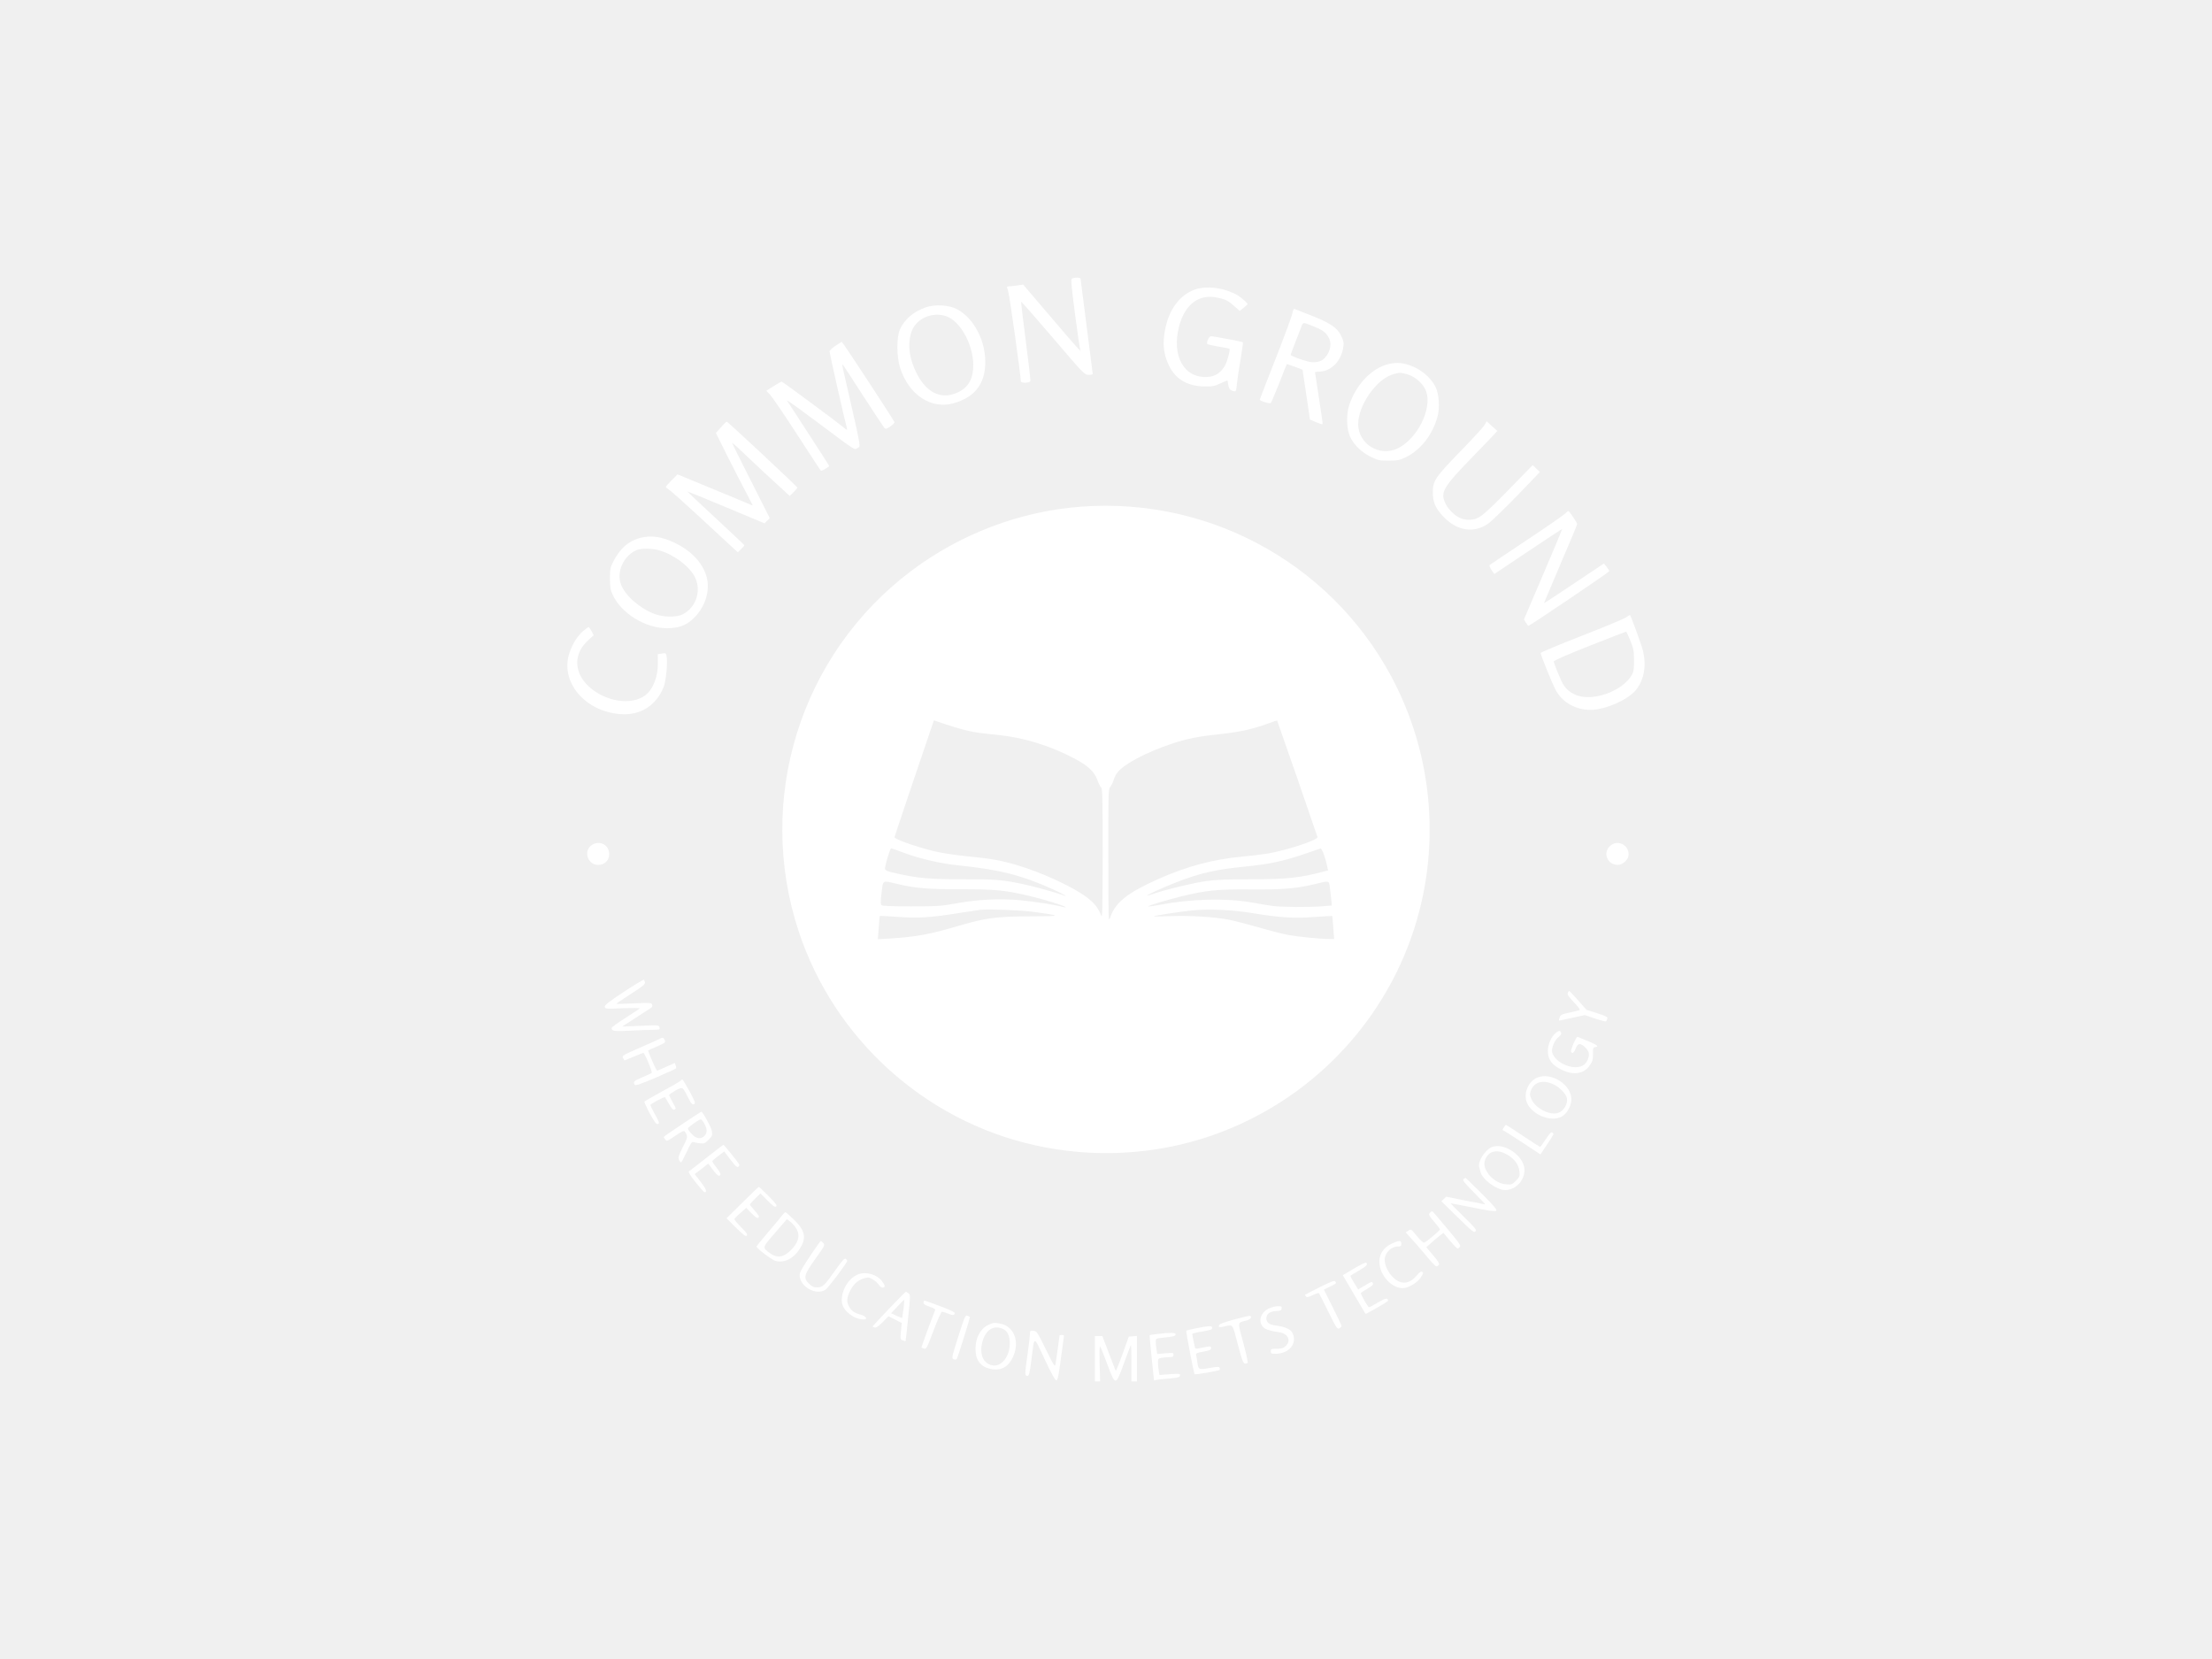
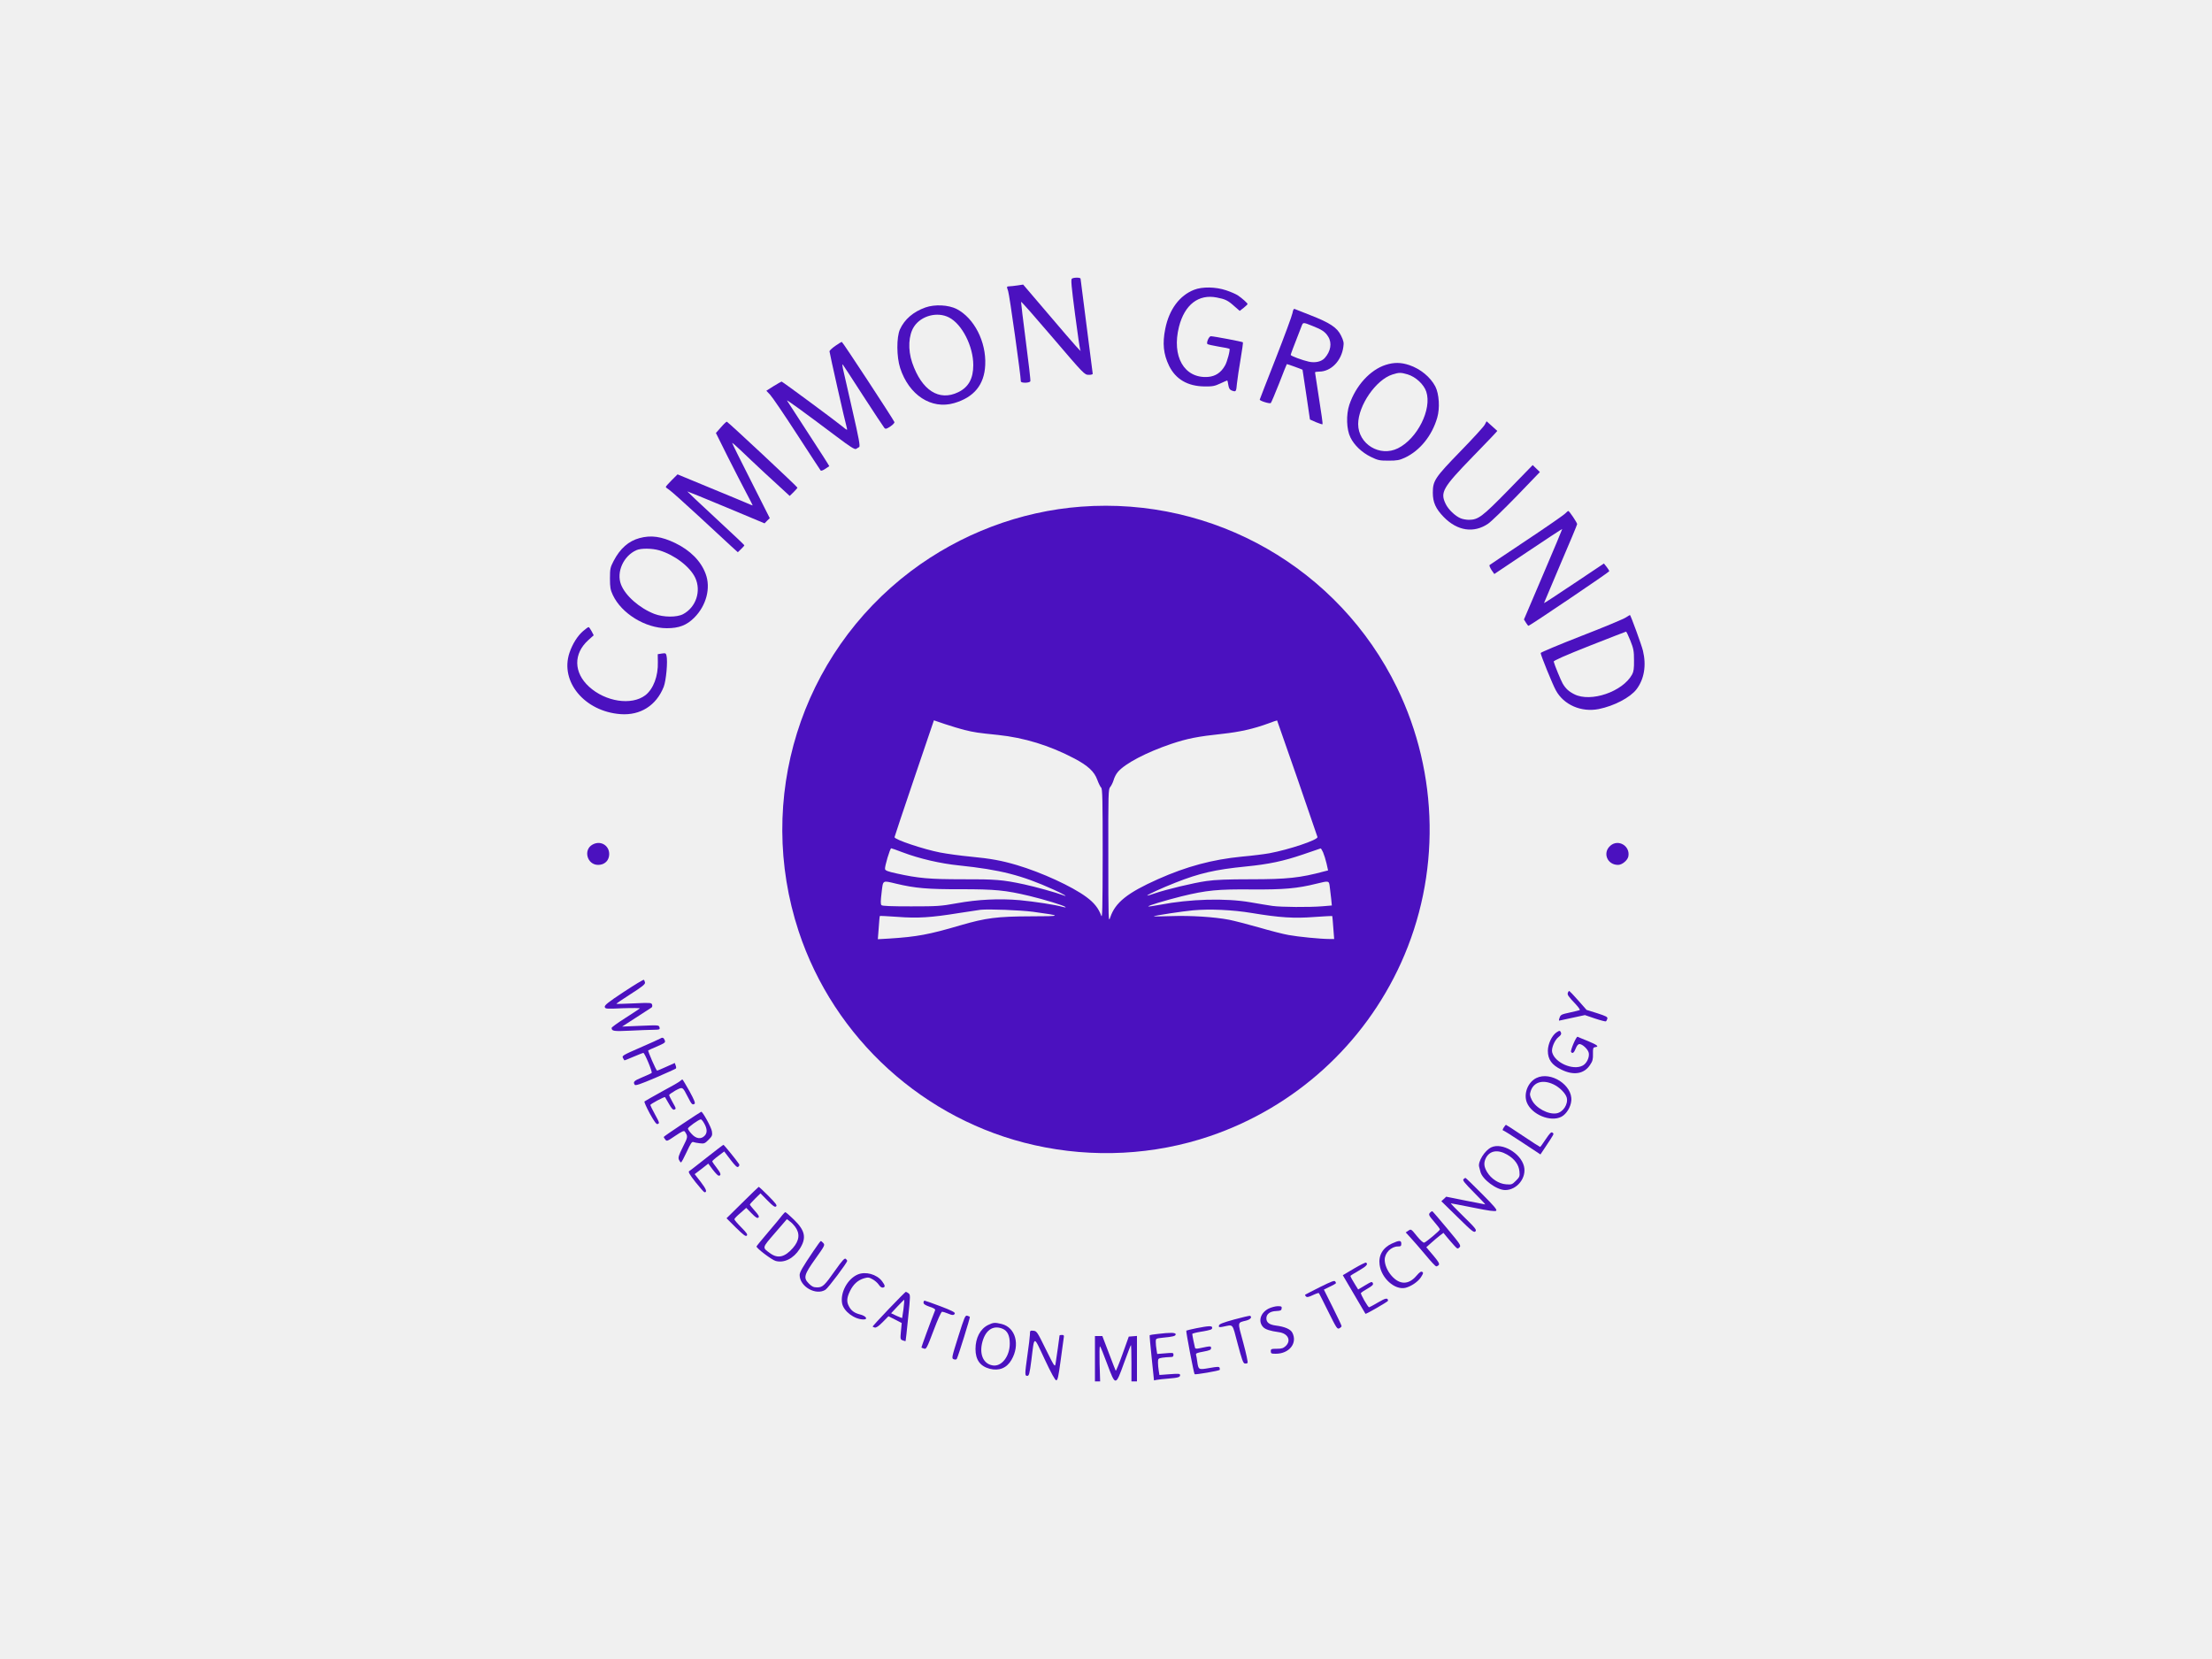
<svg xmlns="http://www.w3.org/2000/svg" version="1.0" width="2000pt" height="1500pt" viewBox="0 0 2000 1500" preserveAspectRatio="xMidYMid meet">
-   <g transform="translate(0,1500) scale(0.1,-0.1)" fill="#ffffff" stroke="none">
+   <g transform="translate(0,1500) scale(0.1,-0.1)" fill="#4b11bf" stroke="none">
    <path d="M9692 12481 c-11 -6 -5 -68 28 -321 22 -172 44 -318 47 -323 24 -40 -50 43 -266 297 l-250 293 -53 -8 c-29 -4 -63 -8 -75 -8 -22 -1 -22 -2 -8 -42 12 -32 115 -768 115 -817 0 -17 79 -16 86 1 3 8 -16 171 -41 362 -25 192 -44 352 -43 356 2 5 131 -142 288 -326 279 -327 286 -334 323 -334 20 -1 37 4 37 9 0 6 -25 199 -55 430 -30 231 -55 424 -55 430 0 12 -59 13 -78 1z" />
    <path d="M10797 12380 c-132 -51 -226 -178 -261 -352 -27 -133 -17 -229 34 -335 60 -122 168 -185 320 -187 73 -1 93 3 144 27 32 15 60 27 62 27 2 0 7 -18 10 -41 5 -31 13 -43 31 -50 39 -14 40 -13 47 64 4 39 19 139 33 220 14 81 23 150 21 152 -5 6 -265 55 -290 55 -17 0 -43 -59 -31 -71 5 -4 50 -14 102 -23 51 -8 95 -17 97 -19 9 -8 -20 -118 -40 -152 -36 -64 -87 -98 -155 -103 -214 -15 -329 186 -261 454 51 200 177 297 342 264 77 -15 100 -26 160 -80 l47 -41 36 28 c19 15 35 31 35 34 0 8 -49 52 -86 77 -17 12 -65 33 -107 47 -95 32 -217 34 -290 5z" />
    <path d="M8367 12220 c-109 -39 -188 -106 -230 -198 -32 -71 -31 -249 2 -350 80 -245 282 -376 487 -317 180 52 274 166 282 345 10 210 -100 424 -258 506 -75 38 -198 44 -283 14z m213 -90 c118 -60 220 -260 220 -431 0 -122 -43 -200 -136 -245 -173 -84 -330 16 -416 266 -41 119 -34 251 17 328 65 98 210 136 315 82z" />
    <path d="M11686 12169 c-4 -23 -72 -207 -151 -409 -80 -203 -145 -371 -145 -373 0 -12 91 -40 100 -31 5 5 39 86 76 179 36 94 67 171 69 173 2 2 137 -47 142 -51 0 -1 16 -103 34 -226 l33 -224 54 -24 c30 -13 57 -21 60 -19 3 3 -12 108 -32 233 -20 126 -36 231 -36 236 0 4 17 7 38 7 107 1 201 97 218 224 6 37 2 55 -21 102 -35 72 -99 115 -279 185 -72 28 -136 53 -142 56 -7 2 -14 -13 -18 -38z m181 -116 c85 -33 116 -54 142 -97 36 -57 23 -133 -32 -194 -30 -32 -85 -45 -144 -32 -58 13 -163 52 -163 61 0 6 23 68 101 267 11 28 14 28 96 -5z" />
    <path d="M7553 11873 c-29 -20 -53 -42 -53 -50 0 -14 141 -640 157 -693 6 -23 3 -22 -43 16 -62 51 -540 404 -547 404 -3 0 -36 -19 -72 -41 l-66 -42 34 -36 c19 -20 128 -180 242 -356 114 -176 211 -324 215 -329 5 -5 23 2 42 15 18 12 34 23 36 24 1 2 -82 132 -186 291 -103 159 -191 295 -196 302 -8 13 140 -94 449 -326 119 -90 163 -118 175 -111 8 4 21 12 28 17 11 7 -2 76 -62 338 -41 181 -79 349 -85 373 -5 24 -6 39 -1 35 4 -5 88 -133 185 -284 98 -151 184 -281 191 -289 11 -12 19 -10 54 13 24 16 39 33 37 40 -10 25 -469 726 -476 725 -3 0 -30 -16 -58 -36z" />
    <path d="M12529 11701 c-141 -45 -271 -188 -329 -361 -30 -90 -26 -223 10 -295 34 -70 103 -136 185 -176 64 -31 77 -34 160 -34 77 0 98 4 148 27 136 64 245 199 292 362 25 86 17 214 -17 281 -45 86 -135 160 -236 194 -74 25 -138 26 -213 2z m198 -86 c73 -22 147 -90 169 -157 52 -158 -81 -424 -256 -511 -164 -82 -360 38 -360 219 1 169 161 401 310 448 59 19 76 19 137 1z" />
    <path d="M6519 11137 l-46 -52 107 -215 c60 -118 135 -266 168 -327 33 -62 59 -113 57 -113 -2 0 -25 9 -52 21 -26 11 -178 75 -337 140 l-290 120 -53 -53 c-29 -29 -53 -56 -53 -60 0 -5 14 -17 31 -27 17 -11 139 -120 272 -243 132 -122 265 -245 294 -272 l54 -49 29 28 c17 16 30 31 30 35 0 3 -117 114 -259 245 -143 132 -258 241 -257 242 1 1 159 -63 350 -143 l349 -146 23 24 24 23 -170 337 c-94 184 -170 339 -170 343 0 4 39 -30 88 -77 77 -75 332 -312 405 -377 l27 -25 35 34 c19 19 35 37 35 41 0 8 -625 592 -638 596 -4 2 -28 -21 -53 -50z" />
    <path d="M13425 11161 c-8 -17 -107 -125 -219 -240 -232 -239 -251 -267 -251 -376 0 -87 26 -145 99 -220 123 -126 272 -148 401 -60 28 19 144 132 259 250 l209 217 -32 31 -33 32 -221 -227 c-236 -241 -271 -267 -355 -268 -23 0 -58 6 -76 14 -49 20 -112 81 -135 130 -51 105 -27 147 248 430 122 125 221 229 219 230 -2 2 -24 22 -50 45 l-47 42 -16 -30z" />
    <path d="M9775 10419 c-552 -41 -1092 -246 -1539 -583 -1000 -755 -1408 -2062 -1015 -3256 320 -970 1136 -1711 2132 -1934 529 -119 1082 -90 1588 82 768 262 1391 827 1726 1565 358 789 345 1708 -37 2492 -526 1077 -1656 1724 -2855 1634z m-1055 -2019 c92 -22 117 -26 303 -45 238 -25 467 -95 691 -213 123 -65 180 -118 207 -192 12 -33 28 -65 35 -71 12 -9 14 -113 14 -603 -1 -509 -3 -586 -14 -553 -24 65 -64 116 -134 167 -128 95 -404 222 -630 289 -136 40 -232 58 -420 76 -86 8 -209 25 -272 37 -149 29 -416 118 -412 139 1 8 82 248 179 535 l177 521 100 -34 c56 -19 135 -42 176 -53z m3009 -435 c99 -286 181 -526 183 -533 6 -26 -258 -114 -436 -147 -45 -8 -155 -22 -246 -30 -268 -26 -502 -89 -760 -204 -276 -123 -386 -211 -431 -344 -17 -51 -18 -41 -18 552 -1 572 0 606 17 625 10 12 24 40 31 63 6 23 23 56 38 73 64 76 256 177 483 254 147 49 238 67 463 91 156 17 281 45 412 93 44 17 81 29 82 28 1 -1 83 -236 182 -521z m-3569 -671 c153 -58 343 -102 512 -119 373 -39 565 -88 853 -218 81 -36 143 -72 90 -52 -66 25 -257 78 -355 99 -195 42 -264 47 -556 46 -298 0 -402 9 -599 53 -78 17 -101 26 -103 40 -4 22 45 187 56 187 4 0 50 -16 102 -36z m3803 -1 c9 -21 23 -66 31 -100 l14 -63 -36 -9 c-216 -58 -334 -71 -664 -71 -206 0 -319 -4 -400 -16 -115 -16 -365 -76 -472 -113 -33 -12 -61 -20 -63 -18 -5 5 136 70 254 116 217 86 362 119 633 146 213 21 344 49 523 110 84 29 155 53 158 54 3 0 13 -16 22 -36z m-3860 -283 c172 -41 288 -51 585 -50 310 0 402 -9 617 -60 134 -32 315 -87 329 -101 5 -5 -6 -4 -25 1 -63 19 -253 48 -389 61 -183 16 -378 7 -570 -28 -143 -26 -175 -28 -412 -28 -177 0 -261 3 -268 11 -9 9 -8 38 1 113 14 117 5 111 132 81z m3920 -27 c4 -27 9 -75 13 -109 l6 -61 -83 -7 c-124 -10 -374 -8 -454 3 -38 6 -128 20 -200 33 -226 39 -546 30 -819 -23 -55 -10 -102 -17 -104 -15 -6 7 151 54 302 92 225 55 326 65 637 62 287 -2 409 9 582 52 113 28 113 28 120 -27z m-2683 -227 c267 -36 265 -41 -17 -41 -307 -1 -409 -14 -642 -82 -279 -82 -389 -103 -640 -119 l-104 -6 8 103 c4 57 8 105 10 107 2 2 75 -2 162 -8 180 -14 303 -6 556 35 83 13 170 26 192 29 75 8 359 -3 475 -18z m1978 -11 c254 -42 382 -50 565 -36 88 6 161 10 162 9 2 -2 6 -49 10 -105 l8 -103 -44 0 c-78 0 -282 20 -368 36 -47 8 -168 39 -270 69 -102 29 -223 60 -268 69 -137 26 -347 39 -522 33 -89 -3 -161 -4 -160 -2 8 7 257 45 354 54 151 14 359 5 533 -24z" />
    <path d="M14154 10359 c-10 -12 -167 -121 -349 -242 -181 -121 -333 -222 -337 -226 -4 -4 4 -23 17 -44 l26 -37 306 205 c169 113 307 204 308 202 1 -1 -76 -186 -172 -410 l-174 -408 18 -29 c10 -17 20 -29 24 -28 27 11 729 485 729 493 0 6 -11 24 -24 40 l-24 30 -271 -181 c-149 -100 -271 -180 -271 -177 0 2 68 162 150 355 83 192 150 354 150 359 0 13 -71 119 -80 119 -4 0 -15 -10 -26 -21z" />
    <path d="M5783 10135 c-100 -27 -176 -94 -235 -207 -30 -58 -33 -70 -33 -158 0 -81 4 -103 26 -150 78 -167 294 -300 488 -300 110 0 179 26 249 96 109 110 150 269 102 396 -43 116 -139 212 -275 278 -125 60 -218 73 -322 45z m178 -111 c138 -41 278 -148 325 -248 56 -120 7 -267 -110 -329 -57 -30 -177 -29 -259 2 -136 53 -264 166 -302 266 -44 113 23 260 140 311 41 18 141 17 206 -2z" />
    <path d="M14700 9417 c-19 -13 -200 -89 -402 -167 -203 -79 -368 -149 -368 -154 0 -19 108 -285 137 -337 71 -132 230 -201 388 -170 139 28 284 104 341 178 70 92 91 215 59 349 -12 51 -112 324 -118 324 -1 0 -18 -11 -37 -23z m41 -209 c29 -73 33 -95 33 -178 1 -73 -3 -102 -17 -128 -85 -156 -374 -255 -523 -179 -50 25 -78 51 -105 97 -15 25 -76 173 -81 198 -2 9 107 57 322 142 179 70 328 129 332 129 3 1 21 -36 39 -81z" />
    <path d="M5273 9295 c-51 -44 -96 -115 -124 -197 -88 -261 137 -531 462 -555 179 -13 323 78 390 247 22 57 38 232 25 283 -5 21 -9 23 -42 18 l-37 -6 1 -70 c4 -128 -41 -245 -113 -301 -125 -95 -360 -59 -509 77 -140 128 -143 299 -6 422 l48 43 -19 37 c-11 20 -23 37 -27 37 -5 0 -27 -16 -49 -35z" />
    <path d="M5358 7364 c-87 -47 -50 -184 50 -184 51 0 89 30 98 76 17 89 -68 152 -148 108z" />
    <path d="M14562 7355 c-75 -63 -32 -175 68 -175 36 0 86 41 93 77 18 94 -90 158 -161 98z" />
    <path d="M5639 6031 c-140 -92 -174 -120 -171 -135 4 -18 12 -19 165 -12 89 3 157 2 152 -2 -6 -5 -65 -44 -132 -87 -68 -43 -123 -83 -123 -89 1 -29 17 -32 165 -25 83 4 178 8 212 8 57 1 61 2 56 22 -6 21 -8 21 -172 14 l-166 -7 125 81 c69 45 131 85 139 90 8 4 11 16 7 27 -5 18 -14 19 -163 12 -86 -4 -158 -6 -160 -4 -2 2 56 41 129 88 104 66 132 89 130 104 -2 10 -7 22 -10 25 -4 4 -86 -46 -183 -110z" />
    <path d="M14176 6024 c-7 -18 3 -32 72 -105 24 -26 40 -49 35 -52 -4 -2 -45 -12 -90 -22 -75 -16 -83 -20 -92 -47 -9 -25 -8 -29 7 -24 9 2 63 14 120 26 l102 22 91 -31 c51 -17 95 -28 99 -26 4 3 10 13 13 24 4 16 -9 23 -92 50 l-96 30 -75 85 c-41 47 -78 85 -81 86 -4 0 -10 -7 -13 -16z" />
    <path d="M14072 5665 c-42 -30 -76 -104 -77 -165 0 -79 35 -129 122 -171 111 -55 206 -40 260 43 23 34 27 51 26 99 -1 52 1 58 20 61 38 5 21 19 -65 55 -46 18 -88 36 -94 39 -12 5 -67 -123 -59 -137 12 -19 27 -8 42 31 10 26 22 40 34 40 27 0 77 -47 84 -80 8 -39 -19 -97 -56 -115 -87 -46 -252 27 -275 121 -9 35 22 110 57 137 21 16 28 28 23 40 -8 21 -14 21 -42 2z" />
    <path d="M5970 5610 c-8 -5 -90 -42 -182 -82 -156 -68 -166 -74 -156 -93 6 -11 12 -21 13 -22 1 -2 38 13 82 32 45 19 85 35 90 35 12 0 84 -173 75 -181 -4 -4 -42 -22 -84 -39 -77 -32 -86 -42 -69 -68 6 -10 48 4 187 63 98 43 182 80 185 84 4 3 3 16 -2 28 l-8 22 -76 -34 c-42 -19 -79 -35 -84 -35 -8 0 -86 179 -80 183 2 2 39 18 81 36 68 30 76 35 69 54 -9 25 -21 30 -41 17z" />
    <path d="M13891 5253 c-77 -38 -117 -142 -86 -221 44 -110 215 -180 313 -129 45 24 84 87 89 145 13 140 -186 269 -316 205z m154 -57 c55 -25 111 -82 121 -121 14 -58 -32 -130 -91 -141 -75 -14 -190 48 -225 121 -19 39 -20 50 -10 80 27 82 109 106 205 61z" />
    <path d="M6150 5226 c-8 -8 -82 -51 -165 -95 -82 -45 -153 -86 -158 -90 -4 -4 18 -53 48 -109 40 -72 60 -99 70 -95 20 7 20 8 -25 91 -22 40 -40 77 -40 81 0 9 127 77 133 71 2 -3 18 -31 36 -62 22 -39 36 -55 46 -51 20 7 20 8 -15 70 -16 29 -30 57 -30 62 0 5 26 23 57 41 67 35 63 37 114 -62 32 -63 39 -70 58 -59 10 6 -1 34 -45 115 -33 58 -61 106 -64 106 -3 0 -12 -6 -20 -14z" />
    <path d="M6168 4836 c-92 -61 -167 -113 -167 -116 0 -3 6 -13 14 -23 13 -18 18 -16 90 33 61 41 79 49 87 39 29 -45 29 -47 -18 -140 -39 -78 -44 -96 -35 -116 6 -12 14 -23 18 -23 5 0 28 43 52 95 35 76 47 95 60 89 9 -3 35 -9 58 -11 39 -5 46 -2 79 31 33 33 36 41 31 76 -4 35 -85 182 -97 178 -3 0 -80 -51 -172 -112z m200 5 c27 -48 28 -85 2 -111 -33 -33 -77 -26 -116 17 -19 20 -34 42 -34 49 0 12 97 82 116 83 6 1 20 -16 32 -38z" />
    <path d="M13596 4805 c-9 -14 -12 -25 -7 -25 5 0 84 -49 174 -109 l165 -109 44 66 c84 127 80 118 65 131 -11 9 -23 -3 -61 -59 -25 -38 -48 -70 -51 -70 -3 0 -73 45 -155 100 -82 55 -151 100 -154 100 -2 0 -11 -11 -20 -25z" />
    <path d="M6390 4534 c-80 -63 -151 -119 -159 -123 -10 -6 3 -30 58 -100 40 -50 76 -91 81 -91 26 0 16 28 -33 92 l-56 72 62 47 61 48 40 -54 c23 -30 46 -54 53 -55 27 -1 22 22 -17 71 -22 28 -40 54 -40 59 0 4 24 26 54 48 l54 41 57 -75 c46 -59 60 -72 71 -63 8 6 11 16 7 23 -18 29 -137 176 -142 175 -3 0 -71 -52 -151 -115z" />
    <path d="M13485 4627 c-61 -28 -125 -132 -111 -178 2 -8 7 -27 11 -42 15 -69 146 -167 224 -167 108 0 196 112 170 216 -30 118 -197 215 -294 171z m141 -66 c68 -39 106 -91 112 -152 4 -45 2 -51 -32 -85 -34 -34 -39 -36 -89 -32 -67 5 -136 51 -172 112 -29 49 -31 84 -10 126 35 67 107 79 191 31z" />
    <path d="M13232 4338 c-10 -10 11 -35 95 -120 59 -59 105 -108 102 -108 -3 0 -84 16 -179 35 l-174 35 -22 -21 -22 -20 147 -144 c130 -128 148 -142 161 -129 13 14 2 28 -107 135 -67 65 -119 119 -115 119 5 0 96 -18 203 -39 142 -29 197 -36 207 -28 10 8 -18 42 -130 154 -78 79 -145 143 -148 143 -3 0 -11 -5 -18 -12z" />
    <path d="M6712 4126 l-143 -141 85 -85 c68 -66 88 -82 98 -72 10 10 -1 25 -50 75 -34 34 -62 67 -62 73 0 6 24 31 54 56 l53 47 48 -49 c37 -38 52 -47 62 -39 10 9 3 22 -32 61 -25 28 -45 53 -45 57 0 4 22 28 48 54 l48 47 64 -65 c50 -51 67 -62 77 -53 12 9 -2 27 -69 95 -45 46 -85 82 -88 82 -3 -1 -69 -65 -148 -143z" />
    <path d="M12932 4038 c-19 -19 -15 -26 38 -88 28 -32 50 -62 49 -66 0 -10 -121 -112 -141 -119 -9 -4 -35 20 -67 59 -52 65 -53 65 -77 49 l-24 -16 42 -46 c24 -25 83 -94 133 -153 49 -60 94 -108 101 -108 6 0 17 6 23 13 8 11 -3 30 -51 87 l-62 73 45 40 c24 22 59 51 77 65 l33 25 32 -39 c18 -21 46 -55 64 -74 30 -33 33 -34 49 -18 16 16 9 26 -111 170 -70 84 -130 154 -134 156 -4 1 -12 -3 -19 -10z" />
    <path d="M7073 4013 c-11 -16 -68 -84 -126 -152 -59 -69 -107 -128 -107 -131 0 -17 139 -122 173 -131 77 -21 162 22 217 108 64 100 51 166 -52 266 -38 37 -73 67 -77 67 -4 0 -16 -12 -28 -27z m115 -103 c47 -63 40 -126 -19 -194 -73 -83 -136 -98 -205 -48 -74 54 -76 46 43 184 l108 125 26 -20 c15 -10 36 -32 47 -47z" />
    <path d="M7355 3689 c-100 -148 -125 -192 -125 -217 0 -105 148 -189 234 -133 26 18 196 244 196 261 0 4 -6 12 -13 18 -10 9 -31 -13 -93 -101 -100 -142 -116 -157 -166 -157 -32 0 -47 7 -75 35 -51 51 -44 79 62 227 82 115 85 121 69 139 -9 10 -20 19 -23 18 -3 0 -33 -41 -66 -90z" />
    <path d="M12584 3756 c-82 -38 -122 -108 -110 -192 16 -122 138 -230 233 -208 50 12 113 54 140 95 22 34 24 42 12 49 -10 7 -24 -2 -52 -35 -71 -83 -152 -83 -225 0 -38 43 -62 100 -62 145 0 61 58 120 119 120 26 0 31 4 31 25 0 32 -19 32 -86 1z" />
    <path d="M12242 3530 l-101 -60 101 -172 c56 -95 103 -175 104 -177 4 -5 204 110 204 118 -1 29 -21 26 -90 -15 -41 -24 -78 -44 -81 -44 -11 0 -80 121 -74 130 3 4 30 22 60 39 38 22 53 35 49 46 -8 20 -11 20 -77 -20 l-57 -34 -23 37 c-28 44 -47 79 -47 86 0 2 34 24 75 47 70 40 88 60 66 73 -4 3 -53 -21 -109 -54z" />
    <path d="M7754 3476 c-92 -40 -158 -164 -140 -261 14 -72 112 -145 194 -145 43 0 22 32 -31 45 -52 13 -82 35 -103 77 -21 40 -17 78 12 136 30 61 70 97 126 114 35 10 45 10 76 -8 20 -10 46 -33 57 -49 12 -19 27 -29 38 -27 23 5 21 19 -8 58 -48 63 -150 91 -221 60z" />
    <path d="M11935 3363 c-71 -36 -132 -67 -134 -69 -3 -3 1 -10 7 -16 9 -9 24 -6 62 12 27 13 52 21 54 19 3 -2 41 -78 85 -167 75 -151 82 -162 101 -152 11 6 20 15 20 20 0 6 -36 82 -80 170 l-80 160 53 26 c64 32 61 29 50 47 -6 12 -31 3 -138 -50z" />
    <path d="M8037 3166 c-81 -85 -147 -157 -147 -159 0 -3 9 -7 19 -10 13 -3 34 11 72 49 l52 53 60 -30 60 -31 -7 -74 c-7 -71 -6 -75 16 -83 13 -5 24 -8 26 -6 1 1 12 96 23 210 21 201 21 209 3 222 -10 7 -20 13 -24 13 -3 0 -72 -69 -153 -154z m132 -1 c-6 -44 -11 -80 -12 -82 -2 -1 -25 8 -51 20 l-49 23 58 62 c32 34 59 61 61 60 1 -2 -2 -39 -7 -83z" />
    <path d="M8350 3222 c0 -13 16 -23 55 -37 43 -14 54 -22 49 -34 -35 -87 -125 -333 -123 -335 2 -2 13 -6 25 -10 19 -6 26 8 85 164 37 99 69 170 77 170 7 0 29 -7 49 -15 44 -19 59 -19 66 -1 4 10 -31 28 -129 65 -74 28 -139 51 -144 51 -6 0 -10 -8 -10 -18z" />
    <path d="M11470 3168 c-74 -38 -97 -116 -49 -167 20 -21 62 -35 142 -46 83 -11 114 -76 61 -126 -21 -19 -36 -24 -80 -24 -49 0 -54 -2 -54 -22 0 -21 5 -23 45 -23 122 0 198 96 150 190 -16 32 -69 55 -150 65 -59 8 -85 28 -85 65 0 39 33 64 88 66 39 2 48 5 50 23 3 18 -2 21 -35 21 -21 0 -59 -10 -83 -22z" />
    <path d="M8664 2914 c-61 -193 -61 -196 -40 -204 13 -5 23 -3 27 4 12 21 123 376 118 380 -2 2 -13 6 -24 10 -18 5 -25 -12 -81 -190z" />
    <path d="M11160 3070 c-104 -29 -136 -41 -139 -55 -3 -16 2 -17 35 -11 100 20 83 38 135 -156 36 -136 49 -174 63 -176 10 -2 22 0 26 5 5 4 -13 87 -39 183 -53 195 -55 179 27 200 38 10 55 31 35 43 -5 2 -69 -13 -143 -33z" />
    <path d="M8934 3020 c-71 -35 -114 -117 -114 -217 0 -98 42 -156 129 -179 84 -21 153 6 196 80 80 137 38 293 -88 325 -62 15 -76 14 -123 -9z m131 -34 c44 -19 65 -61 65 -134 0 -117 -76 -213 -157 -197 -78 14 -116 92 -95 194 26 121 98 174 187 137z" />
    <path d="M10818 2991 c-49 -10 -90 -20 -92 -22 -5 -6 68 -386 75 -394 7 -6 218 30 227 39 2 3 2 11 -1 19 -4 11 -19 11 -92 -2 -99 -17 -99 -17 -110 58 -3 25 -8 53 -11 62 -3 13 10 18 66 28 57 11 70 16 70 32 0 20 -3 20 -103 -1 -27 -6 -39 -5 -42 3 -5 16 -25 116 -25 126 0 4 34 13 77 20 93 16 103 19 103 37 0 18 -30 17 -142 -5z" />
    <path d="M9312 2933 c-1 -21 -10 -103 -22 -182 -25 -180 -25 -191 -2 -191 16 0 21 17 37 140 29 231 17 230 120 11 61 -130 95 -191 105 -191 13 0 20 31 39 173 13 94 25 187 28 205 5 28 3 32 -16 32 -11 0 -21 -2 -21 -5 0 -8 -30 -218 -36 -255 -6 -33 -10 -28 -88 130 -77 157 -82 165 -112 168 -30 3 -32 2 -32 -35z" />
    <path d="M10467 2939 c-38 -4 -70 -9 -72 -11 -2 -2 6 -94 18 -206 l21 -203 25 5 c15 3 60 8 101 11 94 8 110 13 110 32 0 13 -13 14 -94 8 l-93 -7 -6 38 c-4 22 -7 55 -7 75 0 34 2 37 38 43 20 3 52 6 70 6 26 0 32 4 32 20 0 20 -4 20 -73 14 l-74 -6 -6 38 c-4 22 -7 53 -7 71 0 31 0 31 63 38 95 9 117 15 117 31 0 16 -48 17 -163 3z" />
    <path d="M9900 2715 l0 -205 24 0 23 0 -5 163 c-2 89 -1 158 4 154 5 -4 34 -76 65 -160 75 -201 76 -201 151 7 32 87 60 161 63 164 3 3 5 -70 5 -161 l0 -167 25 0 25 0 0 206 0 205 -37 -3 -37 -3 -57 -159 c-31 -87 -59 -154 -61 -150 -3 5 -31 78 -63 162 l-58 152 -33 0 -34 0 0 -205z" />
  </g>
</svg>
